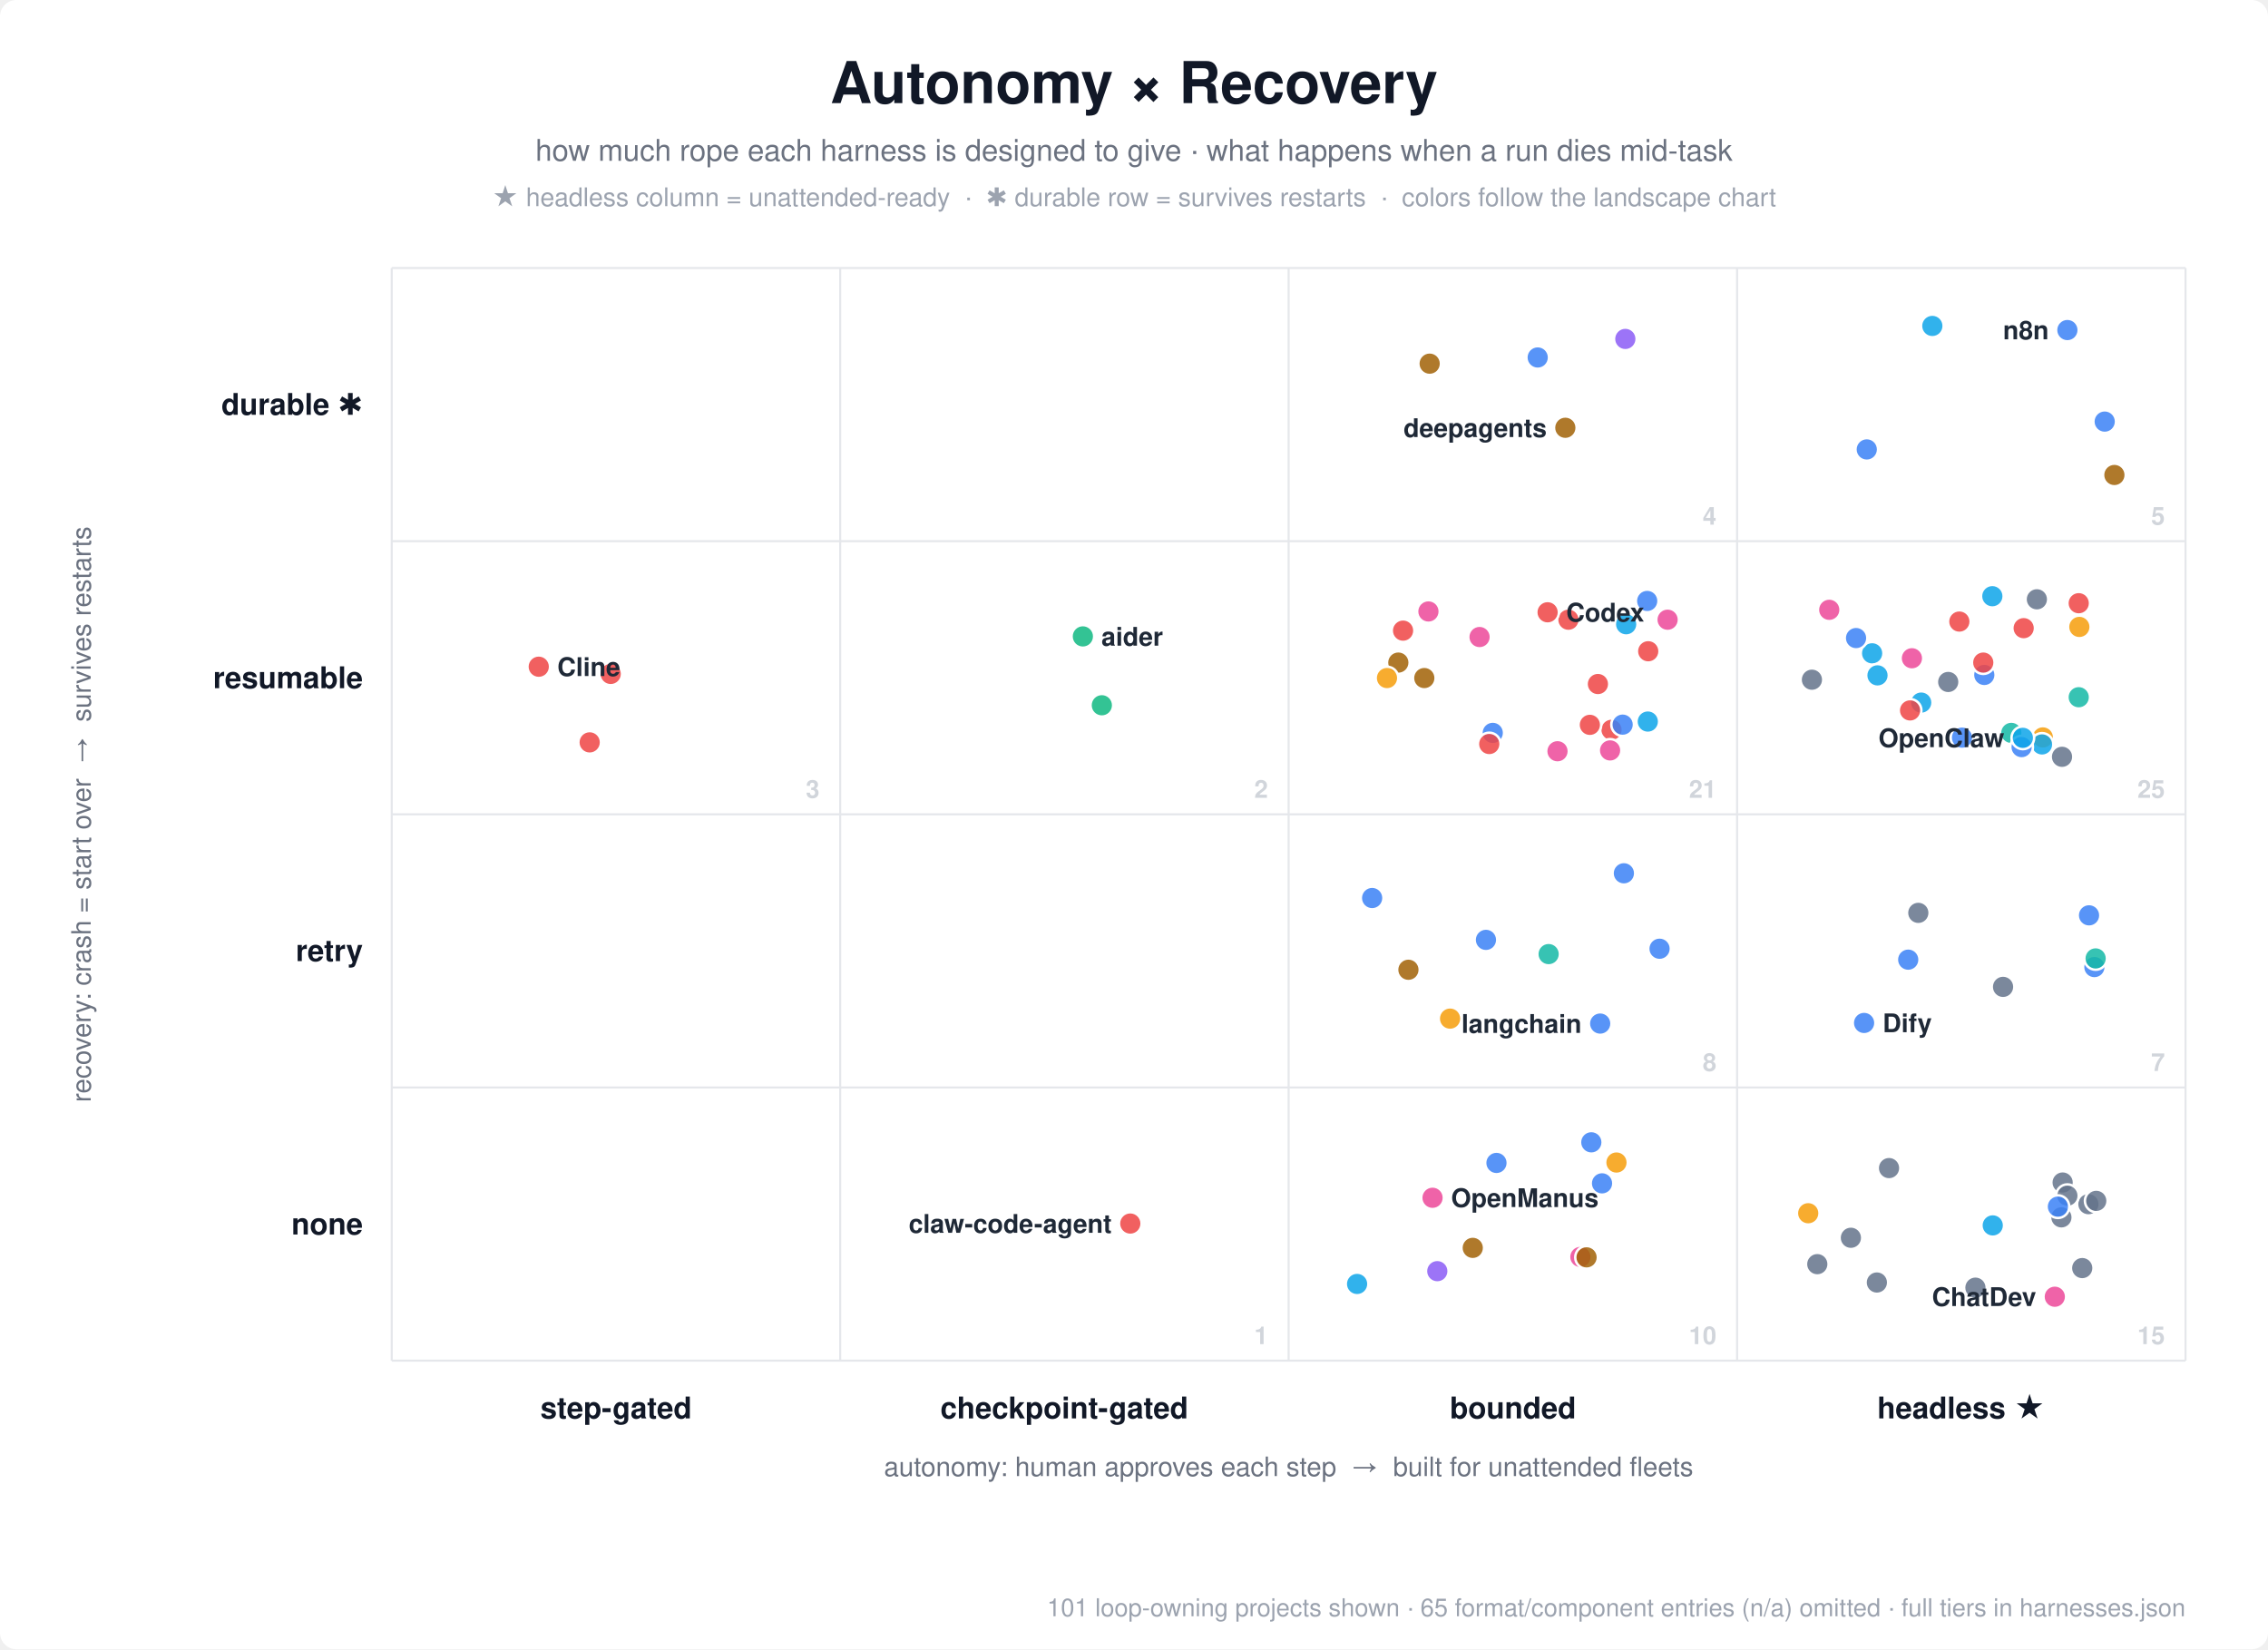
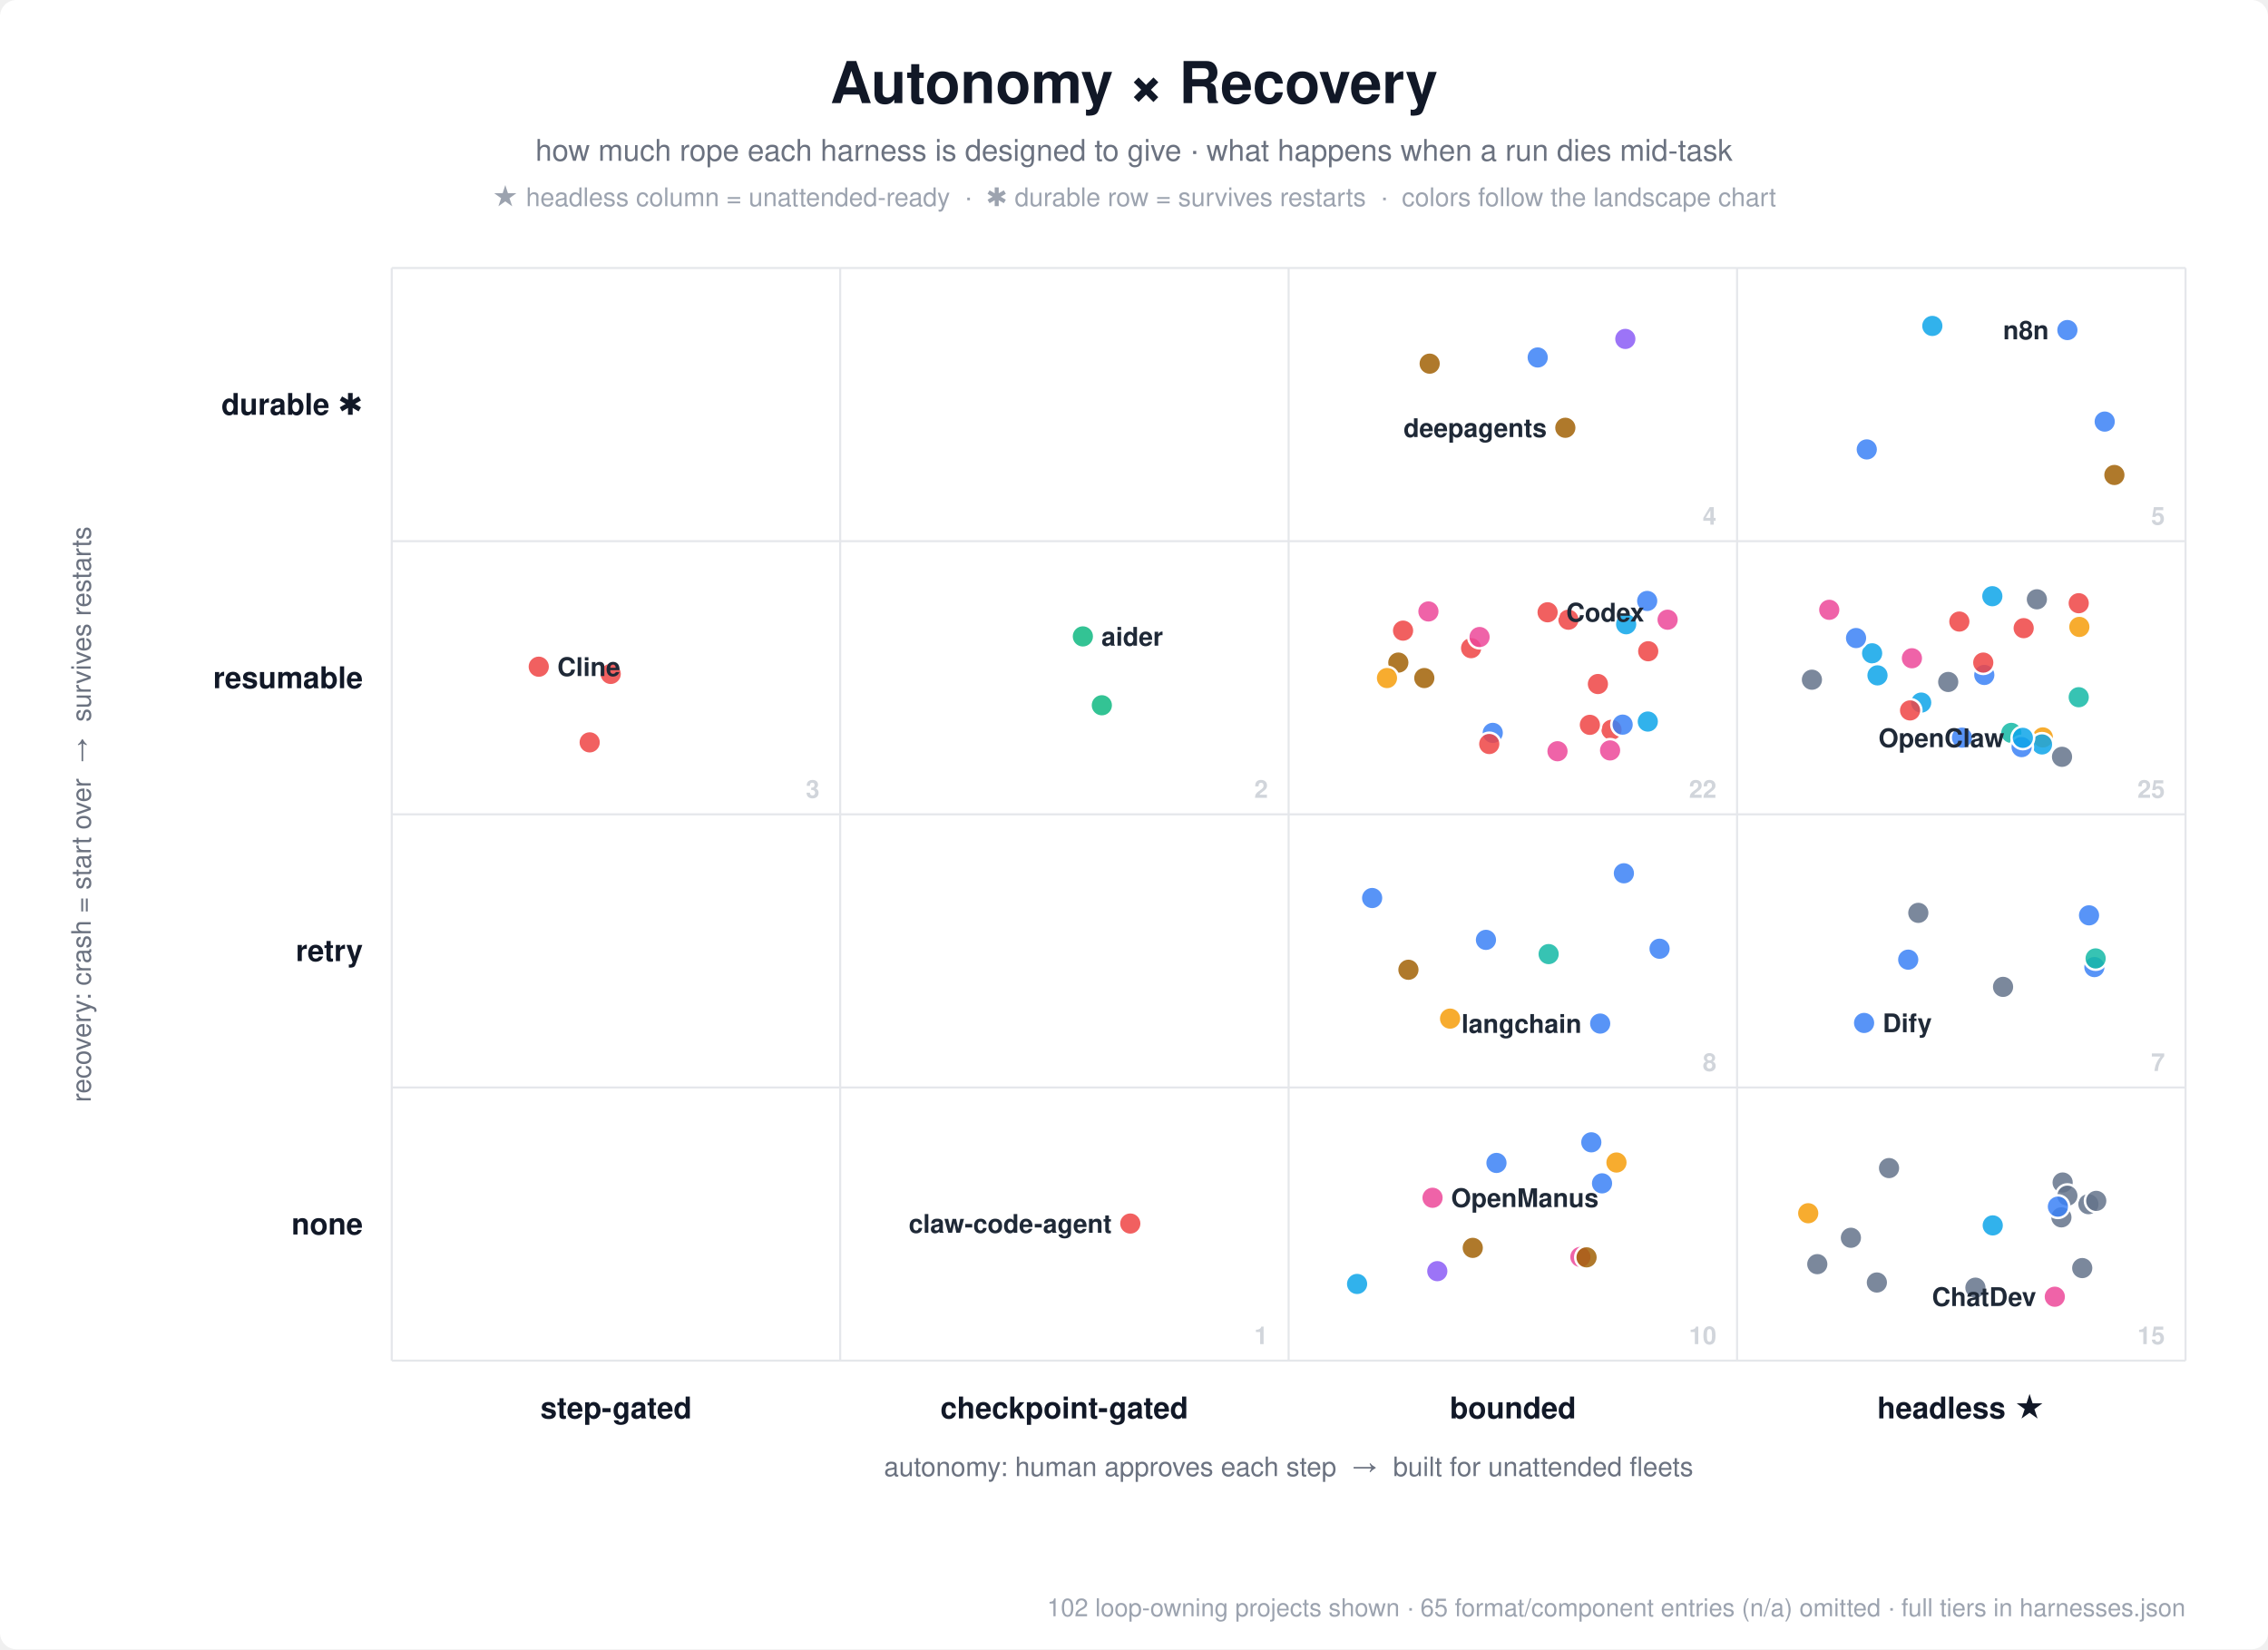
<svg xmlns="http://www.w3.org/2000/svg" viewBox="0 0 1100 800" font-family="-apple-system, 'Segoe UI', Helvetica, Arial, sans-serif">
  <rect width="1100" height="800" fill="#ffffff" rx="8" />
  <text x="550.0" y="50" text-anchor="middle" font-size="28" font-weight="700" fill="#111827">Autonomy × Recovery</text>
  <text x="550.0" y="78" text-anchor="middle" font-size="14.5" fill="#6b7280">how much rope each harness is designed to give · what happens when a run dies mid-task</text>
  <text x="550.0" y="100" text-anchor="middle" font-size="12.5" fill="#9ca3af">★ headless column = unattended-ready  ·  ✱ durable row = survives restarts  ·  colors follow the landscape chart</text>
  <line x1="190.0" y1="130" x2="190.0" y2="660" stroke="#e5e7eb" stroke-width="1" />
  <line x1="407.5" y1="130" x2="407.5" y2="660" stroke="#e5e7eb" stroke-width="1" />
  <line x1="625.0" y1="130" x2="625.0" y2="660" stroke="#e5e7eb" stroke-width="1" />
  <line x1="842.5" y1="130" x2="842.5" y2="660" stroke="#e5e7eb" stroke-width="1" />
  <line x1="1060.0" y1="130" x2="1060.0" y2="660" stroke="#e5e7eb" stroke-width="1" />
  <line x1="190" y1="130.0" x2="1060" y2="130.0" stroke="#e5e7eb" stroke-width="1" />
  <line x1="190" y1="262.5" x2="1060" y2="262.5" stroke="#e5e7eb" stroke-width="1" />
  <line x1="190" y1="395.0" x2="1060" y2="395.0" stroke="#e5e7eb" stroke-width="1" />
  <line x1="190" y1="527.5" x2="1060" y2="527.5" stroke="#e5e7eb" stroke-width="1" />
  <line x1="190" y1="660.0" x2="1060" y2="660.0" stroke="#e5e7eb" stroke-width="1" />
  <text x="298.8" y="688" text-anchor="middle" font-size="14.5" font-weight="600" fill="#111827">step-gated</text>
  <text x="516.2" y="688" text-anchor="middle" font-size="14.5" font-weight="600" fill="#111827">checkpoint-gated</text>
  <text x="733.8" y="688" text-anchor="middle" font-size="14.5" font-weight="600" fill="#111827">bounded</text>
  <text x="951.2" y="688" text-anchor="middle" font-size="14.5" font-weight="600" fill="#111827">headless ★</text>
  <text x="625.0" y="716" text-anchor="middle" font-size="13" fill="#6b7280">autonomy: human approves each step  →  built for unattended fleets</text>
  <text x="176" y="598.8" text-anchor="end" font-size="14.5" font-weight="600" fill="#111827">none</text>
  <text x="176" y="466.2" text-anchor="end" font-size="14.5" font-weight="600" fill="#111827">retry</text>
  <text x="176" y="333.8" text-anchor="end" font-size="14.5" font-weight="600" fill="#111827">resumable</text>
  <text x="176" y="201.2" text-anchor="end" font-size="14.5" font-weight="600" fill="#111827">durable ✱</text>
  <text x="44" y="395" font-size="13" fill="#6b7280" transform="rotate(-90 44 395)" text-anchor="middle">recovery: crash = start over  →  survives restarts</text>
  <text x="832.5" y="652.0" text-anchor="end" font-size="12" fill="#d1d5db" font-weight="700">10</text>
  <text x="832.5" y="254.5" text-anchor="end" font-size="12" fill="#d1d5db" font-weight="700">4</text>
  <text x="1050.0" y="387.0" text-anchor="end" font-size="12" fill="#d1d5db" font-weight="700">25</text>
-   <text x="832.5" y="387.0" text-anchor="end" font-size="12" fill="#d1d5db" font-weight="700">21</text>
+   <text x="832.5" y="387.0" text-anchor="end" font-size="12" fill="#d1d5db" font-weight="700">22</text>
  <text x="397.5" y="387.0" text-anchor="end" font-size="12" fill="#d1d5db" font-weight="700">3</text>
  <text x="615.0" y="652.0" text-anchor="end" font-size="12" fill="#d1d5db" font-weight="700">1</text>
  <text x="832.5" y="519.5" text-anchor="end" font-size="12" fill="#d1d5db" font-weight="700">8</text>
  <text x="1050.0" y="652.0" text-anchor="end" font-size="12" fill="#d1d5db" font-weight="700">15</text>
  <text x="1050.0" y="254.5" text-anchor="end" font-size="12" fill="#d1d5db" font-weight="700">5</text>
  <text x="1050.0" y="519.5" text-anchor="end" font-size="12" fill="#d1d5db" font-weight="700">7</text>
  <text x="615.0" y="387.0" text-anchor="end" font-size="12" fill="#d1d5db" font-weight="700">2</text>
  <circle cx="958.1" cy="624.6" r="5.5" fill="#64748b" fill-opacity="0.85" stroke="#ffffff" stroke-width="1.2" />
  <circle cx="916.2" cy="566.6" r="5.5" fill="#64748b" fill-opacity="0.85" stroke="#ffffff" stroke-width="1.2" />
  <circle cx="931.8" cy="340.8" r="5.5" fill="#0ea5e9" fill-opacity="0.85" stroke="#ffffff" stroke-width="1.2" />
  <circle cx="897.7" cy="600.4" r="5.5" fill="#64748b" fill-opacity="0.85" stroke="#ffffff" stroke-width="1.2" />
  <circle cx="703.3" cy="494.1" r="5.5" fill="#f59e0b" fill-opacity="0.85" stroke="#ffffff" stroke-width="1.2" />
  <circle cx="1009.9" cy="615.1" r="5.5" fill="#64748b" fill-opacity="0.85" stroke="#ffffff" stroke-width="1.2" />
  <circle cx="725.8" cy="564.1" r="5.5" fill="#3b82f6" fill-opacity="0.85" stroke="#ffffff" stroke-width="1.2" />
  <circle cx="887.2" cy="295.8" r="5.5" fill="#ec4899" fill-opacity="0.85" stroke="#ffffff" stroke-width="1.2" />
  <circle cx="971.5" cy="478.7" r="5.5" fill="#64748b" fill-opacity="0.85" stroke="#ffffff" stroke-width="1.2" />
  <circle cx="784.0" cy="563.9" r="5.5" fill="#f59e0b" fill-opacity="0.85" stroke="#ffffff" stroke-width="1.2" />
  <circle cx="975.5" cy="355.5" r="5.5" fill="#14b8a6" fill-opacity="0.85" stroke="#ffffff" stroke-width="1.2" />
  <circle cx="777.0" cy="574.0" r="5.5" fill="#3b82f6" fill-opacity="0.85" stroke="#ffffff" stroke-width="1.2" />
  <circle cx="781.6" cy="354.0" r="5.5" fill="#ef4444" fill-opacity="0.85" stroke="#ffffff" stroke-width="1.2" />
  <circle cx="697.1" cy="616.6" r="5.5" fill="#8b5cf6" fill-opacity="0.85" stroke="#ffffff" stroke-width="1.2" />
  <circle cx="548.2" cy="593.5" r="5.5" fill="#ef4444" fill-opacity="0.85" stroke="#ffffff" stroke-width="1.2" />
  <circle cx="877.0" cy="588.5" r="5.5" fill="#f59e0b" fill-opacity="0.85" stroke="#ffffff" stroke-width="1.2" />
  <circle cx="788.3" cy="164.4" r="5.5" fill="#8b5cf6" fill-opacity="0.85" stroke="#ffffff" stroke-width="1.2" />
  <circle cx="714.3" cy="605.3" r="5.5" fill="#a16207" fill-opacity="0.85" stroke="#ffffff" stroke-width="1.2" />
  <circle cx="878.8" cy="329.7" r="5.5" fill="#64748b" fill-opacity="0.85" stroke="#ffffff" stroke-width="1.2" />
  <circle cx="1012.9" cy="584.1" r="5.5" fill="#64748b" fill-opacity="0.85" stroke="#ffffff" stroke-width="1.2" />
  <circle cx="910.3" cy="622.1" r="5.5" fill="#64748b" fill-opacity="0.85" stroke="#ffffff" stroke-width="1.2" />
  <circle cx="881.4" cy="613.2" r="5.5" fill="#64748b" fill-opacity="0.85" stroke="#ffffff" stroke-width="1.2" />
  <circle cx="930.4" cy="442.8" r="5.5" fill="#64748b" fill-opacity="0.85" stroke="#ffffff" stroke-width="1.2" />
  <circle cx="1000.4" cy="573.6" r="5.5" fill="#64748b" fill-opacity="0.85" stroke="#ffffff" stroke-width="1.2" />
+   <circle cx="713.5" cy="314.4" r="5.5" fill="#ef4444" fill-opacity="0.85" stroke="#ffffff" stroke-width="1.2" />
  <circle cx="1016.7" cy="582.5" r="5.5" fill="#64748b" fill-opacity="0.85" stroke="#ffffff" stroke-width="1.2" />
  <circle cx="658.2" cy="622.8" r="5.5" fill="#0ea5e9" fill-opacity="0.85" stroke="#ffffff" stroke-width="1.2" />
  <circle cx="1002.7" cy="580.0" r="5.5" fill="#64748b" fill-opacity="0.85" stroke="#ffffff" stroke-width="1.2" />
  <circle cx="1000.1" cy="367.1" r="5.5" fill="#64748b" fill-opacity="0.85" stroke="#ffffff" stroke-width="1.2" />
  <circle cx="798.9" cy="291.5" r="5.5" fill="#3b82f6" fill-opacity="0.85" stroke="#ffffff" stroke-width="1.2" />
  <circle cx="999.8" cy="590.5" r="5.5" fill="#64748b" fill-opacity="0.85" stroke="#ffffff" stroke-width="1.2" />
  <circle cx="678.2" cy="321.4" r="5.5" fill="#a16207" fill-opacity="0.85" stroke="#ffffff" stroke-width="1.2" />
  <circle cx="787.6" cy="423.6" r="5.5" fill="#3b82f6" fill-opacity="0.85" stroke="#ffffff" stroke-width="1.2" />
  <circle cx="998.1" cy="585.3" r="5.5" fill="#3b82f6" fill-opacity="0.85" stroke="#ffffff" stroke-width="1.2" />
  <circle cx="1025.5" cy="230.4" r="5.5" fill="#a16207" fill-opacity="0.85" stroke="#ffffff" stroke-width="1.2" />
  <circle cx="987.9" cy="290.7" r="5.5" fill="#64748b" fill-opacity="0.85" stroke="#ffffff" stroke-width="1.2" />
  <circle cx="724.0" cy="355.5" r="5.5" fill="#3b82f6" fill-opacity="0.85" stroke="#ffffff" stroke-width="1.2" />
  <circle cx="1015.8" cy="469.1" r="5.5" fill="#3b82f6" fill-opacity="0.85" stroke="#ffffff" stroke-width="1.2" />
  <circle cx="990.8" cy="357.7" r="5.5" fill="#f59e0b" fill-opacity="0.85" stroke="#ffffff" stroke-width="1.2" />
  <circle cx="1016.4" cy="464.9" r="5.5" fill="#14b8a6" fill-opacity="0.85" stroke="#ffffff" stroke-width="1.2" />
  <circle cx="690.8" cy="328.9" r="5.5" fill="#a16207" fill-opacity="0.85" stroke="#ffffff" stroke-width="1.2" />
  <circle cx="766.5" cy="609.7" r="5.5" fill="#ec4899" fill-opacity="0.85" stroke="#ffffff" stroke-width="1.2" />
  <circle cx="672.7" cy="328.9" r="5.5" fill="#f59e0b" fill-opacity="0.85" stroke="#ffffff" stroke-width="1.2" />
  <circle cx="966.5" cy="594.4" r="5.5" fill="#0ea5e9" fill-opacity="0.85" stroke="#ffffff" stroke-width="1.2" />
  <circle cx="808.8" cy="300.6" r="5.5" fill="#ec4899" fill-opacity="0.85" stroke="#ffffff" stroke-width="1.2" />
  <circle cx="717.6" cy="309.0" r="5.5" fill="#ec4899" fill-opacity="0.85" stroke="#ffffff" stroke-width="1.2" />
  <circle cx="951.6" cy="357.8" r="5.5" fill="#3b82f6" fill-opacity="0.85" stroke="#ffffff" stroke-width="1.2" />
  <circle cx="937.2" cy="158.1" r="5.5" fill="#0ea5e9" fill-opacity="0.85" stroke="#ffffff" stroke-width="1.2" />
  <circle cx="799.2" cy="350.0" r="5.5" fill="#0ea5e9" fill-opacity="0.85" stroke="#ffffff" stroke-width="1.2" />
  <circle cx="944.9" cy="330.8" r="5.5" fill="#64748b" fill-opacity="0.85" stroke="#ffffff" stroke-width="1.2" />
  <circle cx="788.7" cy="302.8" r="5.5" fill="#0ea5e9" fill-opacity="0.85" stroke="#ffffff" stroke-width="1.2" />
  <circle cx="990.4" cy="361.1" r="5.5" fill="#0ea5e9" fill-opacity="0.85" stroke="#ffffff" stroke-width="1.2" />
  <circle cx="693.4" cy="176.4" r="5.5" fill="#a16207" fill-opacity="0.85" stroke="#ffffff" stroke-width="1.2" />
  <circle cx="1008.5" cy="304.1" r="5.5" fill="#f59e0b" fill-opacity="0.85" stroke="#ffffff" stroke-width="1.2" />
  <circle cx="980.5" cy="362.4" r="5.5" fill="#3b82f6" fill-opacity="0.85" stroke="#ffffff" stroke-width="1.2" />
  <circle cx="926.4" cy="344.6" r="5.5" fill="#ef4444" fill-opacity="0.85" stroke="#ffffff" stroke-width="1.2" />
  <circle cx="962.4" cy="327.4" r="5.5" fill="#3b82f6" fill-opacity="0.85" stroke="#ffffff" stroke-width="1.2" />
  <circle cx="296.2" cy="326.9" r="5.5" fill="#ef4444" fill-opacity="0.85" stroke="#ffffff" stroke-width="1.2" />
  <circle cx="905.4" cy="218.0" r="5.5" fill="#3b82f6" fill-opacity="0.85" stroke="#ffffff" stroke-width="1.2" />
  <circle cx="771.8" cy="554.1" r="5.5" fill="#3b82f6" fill-opacity="0.85" stroke="#ffffff" stroke-width="1.2" />
  <circle cx="683.1" cy="470.4" r="5.5" fill="#a16207" fill-opacity="0.85" stroke="#ffffff" stroke-width="1.2" />
  <circle cx="286.0" cy="360.1" r="5.5" fill="#ef4444" fill-opacity="0.85" stroke="#ffffff" stroke-width="1.2" />
  <circle cx="961.9" cy="321.4" r="5.5" fill="#ef4444" fill-opacity="0.85" stroke="#ffffff" stroke-width="1.2" />
  <circle cx="799.4" cy="315.9" r="5.5" fill="#ef4444" fill-opacity="0.85" stroke="#ffffff" stroke-width="1.2" />
  <circle cx="760.7" cy="300.6" r="5.5" fill="#ef4444" fill-opacity="0.85" stroke="#ffffff" stroke-width="1.2" />
  <circle cx="745.8" cy="173.4" r="5.5" fill="#3b82f6" fill-opacity="0.85" stroke="#ffffff" stroke-width="1.2" />
  <circle cx="720.7" cy="455.9" r="5.5" fill="#3b82f6" fill-opacity="0.85" stroke="#ffffff" stroke-width="1.2" />
  <circle cx="769.5" cy="609.9" r="5.5" fill="#a16207" fill-opacity="0.85" stroke="#ffffff" stroke-width="1.2" />
  <circle cx="692.8" cy="296.6" r="5.5" fill="#ec4899" fill-opacity="0.85" stroke="#ffffff" stroke-width="1.2" />
  <circle cx="751.1" cy="462.8" r="5.5" fill="#14b8a6" fill-opacity="0.85" stroke="#ffffff" stroke-width="1.2" />
  <circle cx="759.2" cy="207.5" r="5.5" fill="#a16207" fill-opacity="0.85" stroke="#ffffff" stroke-width="1.2" />
  <circle cx="722.3" cy="360.9" r="5.5" fill="#ef4444" fill-opacity="0.85" stroke="#ffffff" stroke-width="1.2" />
  <circle cx="996.6" cy="629.0" r="5.5" fill="#ec4899" fill-opacity="0.85" stroke="#ffffff" stroke-width="1.2" />
  <circle cx="534.4" cy="342.1" r="5.5" fill="#10b981" fill-opacity="0.85" stroke="#ffffff" stroke-width="1.2" />
  <circle cx="908.0" cy="316.9" r="5.5" fill="#0ea5e9" fill-opacity="0.85" stroke="#ffffff" stroke-width="1.2" />
  <circle cx="787.0" cy="351.5" r="5.5" fill="#3b82f6" fill-opacity="0.85" stroke="#ffffff" stroke-width="1.2" />
  <circle cx="1020.8" cy="204.5" r="5.5" fill="#3b82f6" fill-opacity="0.85" stroke="#ffffff" stroke-width="1.2" />
  <circle cx="525.2" cy="308.7" r="5.5" fill="#10b981" fill-opacity="0.85" stroke="#ffffff" stroke-width="1.2" />
  <circle cx="665.5" cy="435.6" r="5.5" fill="#3b82f6" fill-opacity="0.85" stroke="#ffffff" stroke-width="1.2" />
  <circle cx="1008.2" cy="292.6" r="5.5" fill="#ef4444" fill-opacity="0.85" stroke="#ffffff" stroke-width="1.2" />
  <circle cx="925.5" cy="465.5" r="5.5" fill="#3b82f6" fill-opacity="0.85" stroke="#ffffff" stroke-width="1.2" />
  <circle cx="694.8" cy="581.0" r="5.5" fill="#ec4899" fill-opacity="0.85" stroke="#ffffff" stroke-width="1.2" />
  <circle cx="780.9" cy="364.0" r="5.5" fill="#ec4899" fill-opacity="0.85" stroke="#ffffff" stroke-width="1.2" />
  <circle cx="755.4" cy="364.4" r="5.5" fill="#ec4899" fill-opacity="0.85" stroke="#ffffff" stroke-width="1.2" />
  <circle cx="966.3" cy="289.2" r="5.5" fill="#0ea5e9" fill-opacity="0.85" stroke="#ffffff" stroke-width="1.2" />
  <circle cx="680.5" cy="305.9" r="5.5" fill="#ef4444" fill-opacity="0.85" stroke="#ffffff" stroke-width="1.2" />
  <circle cx="261.3" cy="323.4" r="5.5" fill="#ef4444" fill-opacity="0.85" stroke="#ffffff" stroke-width="1.2" />
  <circle cx="927.3" cy="319.3" r="5.5" fill="#ec4899" fill-opacity="0.85" stroke="#ffffff" stroke-width="1.2" />
  <circle cx="1008.2" cy="338.2" r="5.5" fill="#14b8a6" fill-opacity="0.85" stroke="#ffffff" stroke-width="1.2" />
  <circle cx="950.3" cy="301.5" r="5.5" fill="#ef4444" fill-opacity="0.85" stroke="#ffffff" stroke-width="1.2" />
  <circle cx="775.0" cy="331.8" r="5.5" fill="#ef4444" fill-opacity="0.85" stroke="#ffffff" stroke-width="1.2" />
  <circle cx="771.1" cy="351.6" r="5.5" fill="#ef4444" fill-opacity="0.85" stroke="#ffffff" stroke-width="1.2" />
  <circle cx="804.9" cy="460.2" r="5.5" fill="#3b82f6" fill-opacity="0.85" stroke="#ffffff" stroke-width="1.2" />
  <circle cx="750.6" cy="297.0" r="5.5" fill="#ef4444" fill-opacity="0.85" stroke="#ffffff" stroke-width="1.2" />
  <circle cx="776.1" cy="496.5" r="5.5" fill="#3b82f6" fill-opacity="0.85" stroke="#ffffff" stroke-width="1.2" />
  <circle cx="1013.2" cy="444.0" r="5.5" fill="#3b82f6" fill-opacity="0.85" stroke="#ffffff" stroke-width="1.2" />
  <circle cx="904.1" cy="496.2" r="5.5" fill="#3b82f6" fill-opacity="0.85" stroke="#ffffff" stroke-width="1.2" />
  <circle cx="900.2" cy="309.5" r="5.5" fill="#3b82f6" fill-opacity="0.85" stroke="#ffffff" stroke-width="1.2" />
  <circle cx="1002.7" cy="160.1" r="5.5" fill="#3b82f6" fill-opacity="0.85" stroke="#ffffff" stroke-width="1.2" />
  <circle cx="981.5" cy="304.7" r="5.5" fill="#ef4444" fill-opacity="0.85" stroke="#ffffff" stroke-width="1.2" />
  <circle cx="910.6" cy="327.6" r="5.5" fill="#0ea5e9" fill-opacity="0.85" stroke="#ffffff" stroke-width="1.2" />
  <circle cx="981.1" cy="357.9" r="5.5" fill="#0ea5e9" fill-opacity="0.85" stroke="#ffffff" stroke-width="1.2" />
  <text x="703.8" y="585.5" text-anchor="start" font-size="12.5" font-weight="600" fill="#1f2937">OpenManus</text>
  <text x="750.2" y="212.0" text-anchor="end" font-size="12.5" font-weight="600" fill="#1f2937">deepagents</text>
  <text x="972.1" y="362.4" text-anchor="end" font-size="12.5" font-weight="600" fill="#1f2937">OpenClaw</text>
  <text x="759.6" y="301.5" text-anchor="start" font-size="12.5" font-weight="600" fill="#1f2937">Codex</text>
  <text x="270.3" y="327.9" text-anchor="start" font-size="12.5" font-weight="600" fill="#1f2937">Cline</text>
  <text x="539.2" y="598.0" text-anchor="end" font-size="12.5" font-weight="600" fill="#1f2937">claw-code-agent</text>
  <text x="767.1" y="501.0" text-anchor="end" font-size="12.5" font-weight="600" fill="#1f2937">langchain</text>
  <text x="987.6" y="633.5" text-anchor="end" font-size="12.5" font-weight="600" fill="#1f2937">ChatDev</text>
  <text x="993.7" y="164.6" text-anchor="end" font-size="12.5" font-weight="600" fill="#1f2937">n8n</text>
  <text x="913.1" y="500.7" text-anchor="start" font-size="12.5" font-weight="600" fill="#1f2937">Dify</text>
  <text x="534.2" y="313.2" text-anchor="start" font-size="12.5" font-weight="600" fill="#1f2937">aider</text>
-   <text x="1060" y="784" text-anchor="end" font-size="12" fill="#9ca3af">101 loop-owning projects shown · 65 format/component entries (n/a) omitted · full tiers in harnesses.json</text>
+   <text x="1060" y="784" text-anchor="end" font-size="12" fill="#9ca3af">102 loop-owning projects shown · 65 format/component entries (n/a) omitted · full tiers in harnesses.json</text>
</svg>
